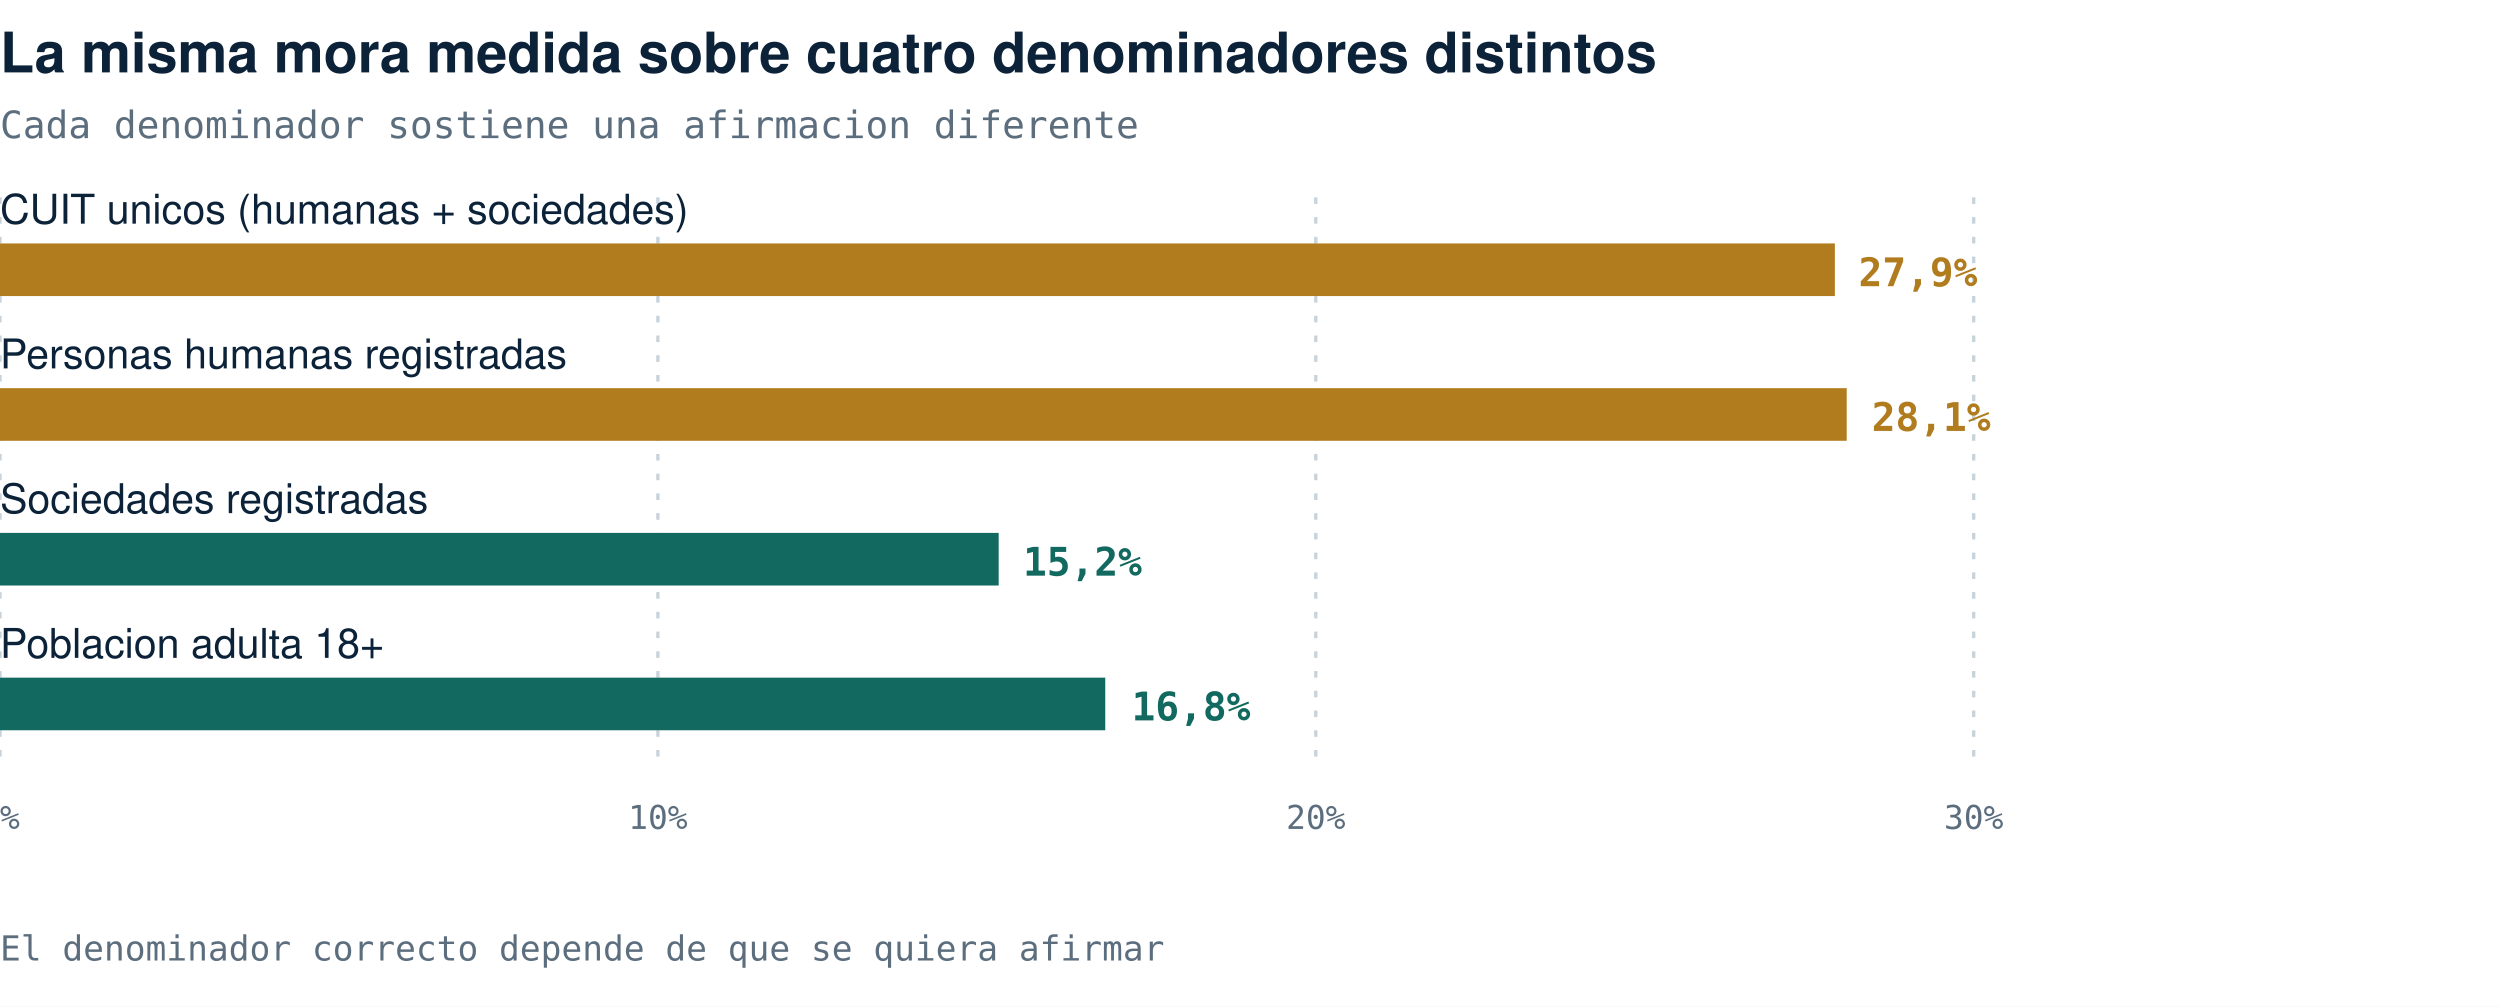
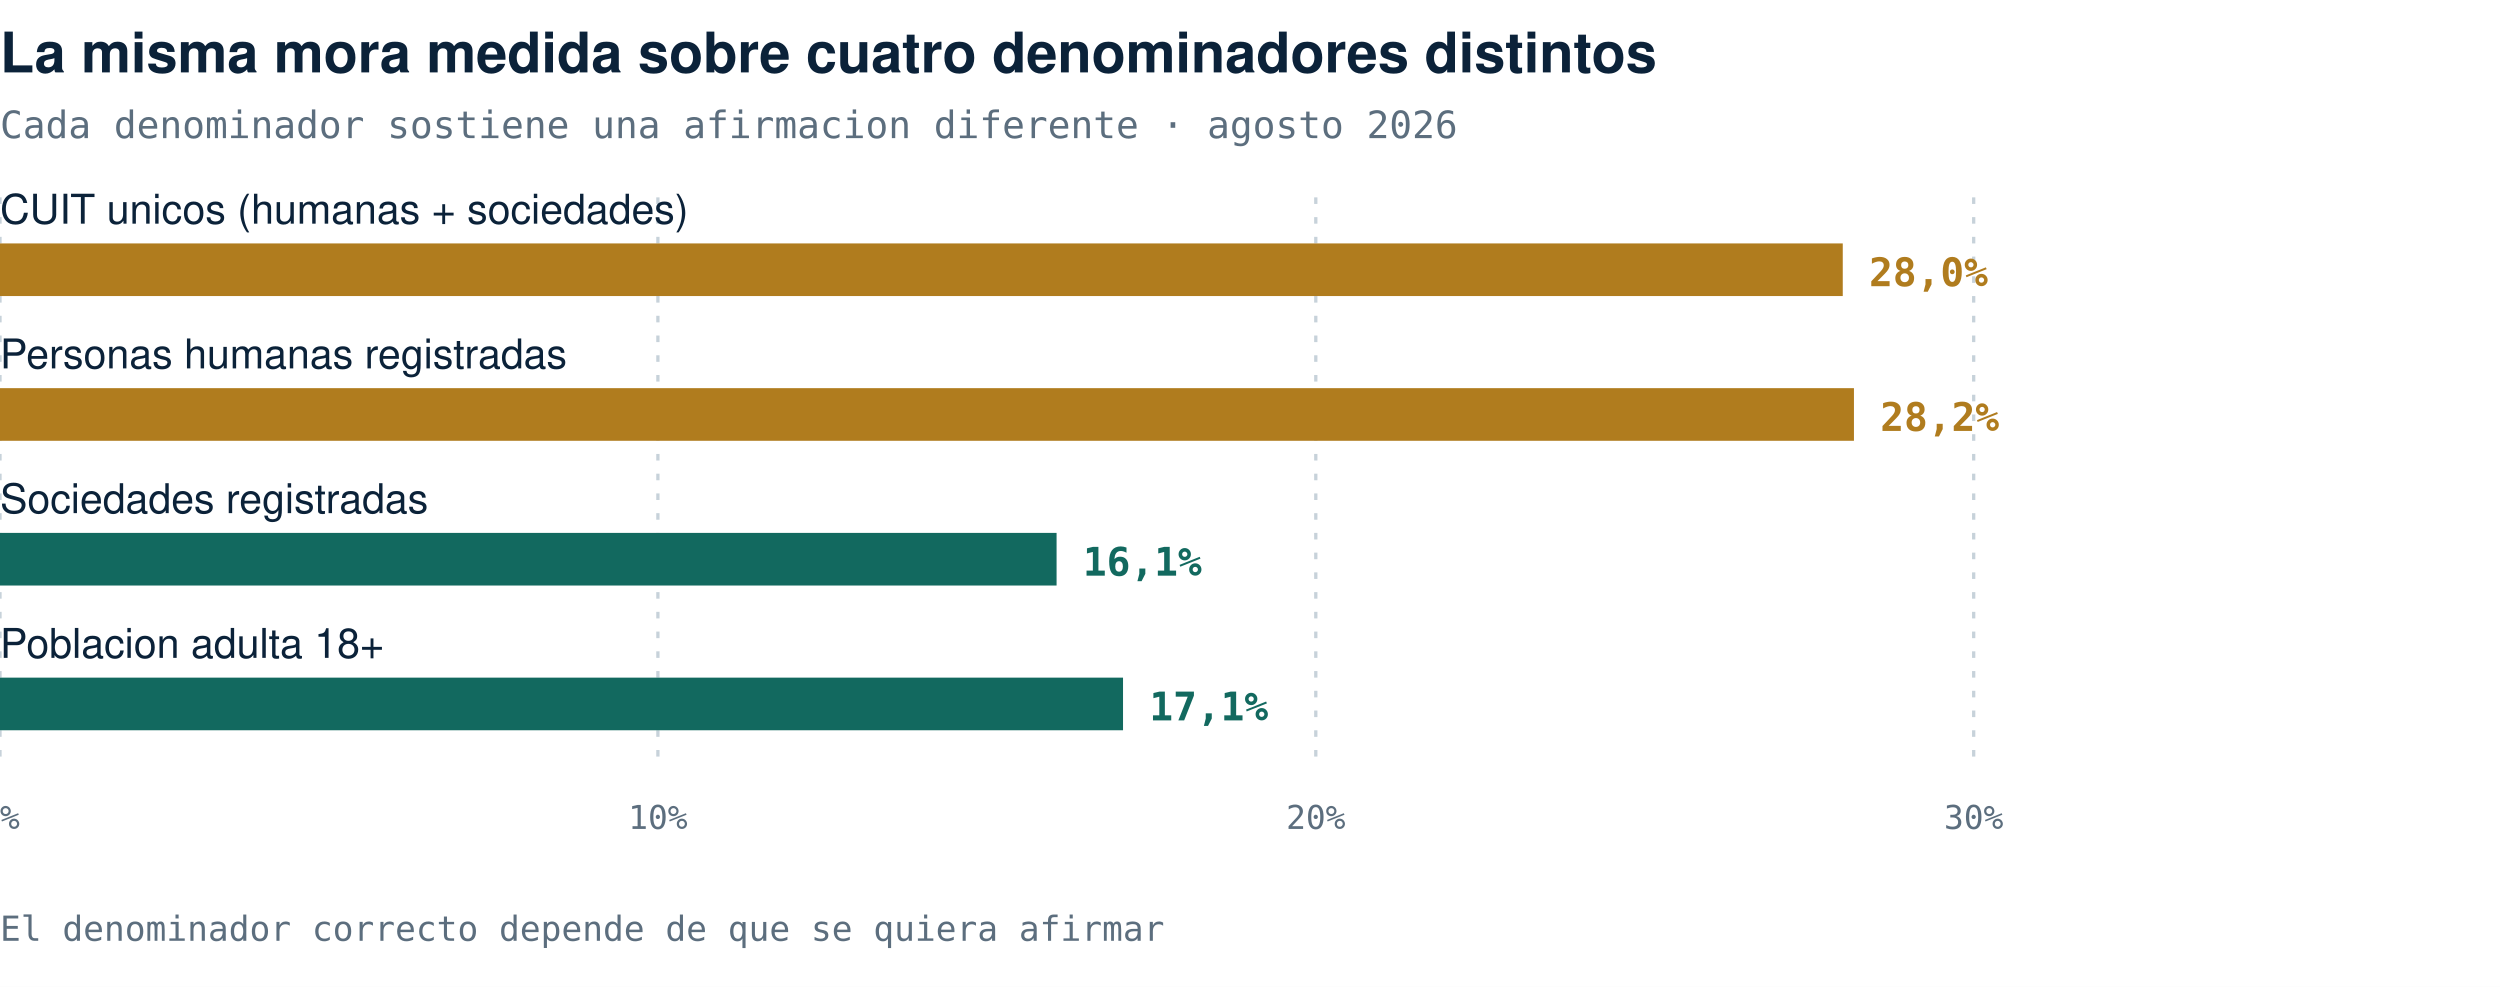
- <svg xmlns="http://www.w3.org/2000/svg" viewBox="0 0 760 306" font-family="Helvetica, Arial, sans-serif">
-   <rect width="760" height="306" fill="#FFFFFF" />
+ <svg xmlns="http://www.w3.org/2000/svg" viewBox="0 0 760 300" font-family="Helvetica, Arial, sans-serif">
+   <rect width="760" height="300" fill="#FFFFFF" />
  <text x="0" y="22" font-size="17" font-weight="700" fill="#0B2239">La misma mora medida sobre cuatro denominadores distintos</text>
-   <text x="0" y="42" font-size="11.5" fill="#5C6E7E" font-family="'IBM Plex Mono', 'DejaVu Sans Mono', monospace">Cada denominador sostiene una afirmacion diferente</text>
+   <text x="0" y="42" font-size="11.5" fill="#5C6E7E" font-family="'IBM Plex Mono', 'DejaVu Sans Mono', monospace">Cada denominador sostiene una afirmacion diferente · agosto 2026</text>
  <line x1="0" y1="60" x2="0" y2="234" stroke="#C7D2DA" stroke-width="1" stroke-dasharray="2 4" />
  <text x="0" y="252" font-size="10" fill="#5C6E7E" font-family="'IBM Plex Mono', 'DejaVu Sans Mono', monospace" text-anchor="middle">0%</text>
  <line x1="200" y1="60" x2="200" y2="234" stroke="#C7D2DA" stroke-width="1" stroke-dasharray="2 4" />
  <text x="200" y="252" font-size="10" fill="#5C6E7E" font-family="'IBM Plex Mono', 'DejaVu Sans Mono', monospace" text-anchor="middle">10%</text>
  <line x1="400" y1="60" x2="400" y2="234" stroke="#C7D2DA" stroke-width="1" stroke-dasharray="2 4" />
  <text x="400" y="252" font-size="10" fill="#5C6E7E" font-family="'IBM Plex Mono', 'DejaVu Sans Mono', monospace" text-anchor="middle">20%</text>
  <line x1="600" y1="60" x2="600" y2="234" stroke="#C7D2DA" stroke-width="1" stroke-dasharray="2 4" />
  <text x="600" y="252" font-size="10" fill="#5C6E7E" font-family="'IBM Plex Mono', 'DejaVu Sans Mono', monospace" text-anchor="middle">30%</text>
  <text x="0" y="68" font-size="12.5" font-weight="500" fill="#0B2239">CUIT unicos (humanas + sociedades)</text>
-   <rect x="0" y="74" width="557.8" height="16" fill="#B07C1E" />
-   <text x="565,8" y="87" font-size="12" font-weight="600" fill="#B07C1E" font-family="'IBM Plex Mono', 'DejaVu Sans Mono', monospace">27,9%</text>
+   <rect x="0" y="74" width="560.2" height="16" fill="#B07C1E" />
+   <text x="568.2" y="87" font-size="12" font-weight="600" fill="#B07C1E" font-family="'IBM Plex Mono', 'DejaVu Sans Mono', monospace">28,0%</text>
  <text x="0" y="112" font-size="12.5" font-weight="500" fill="#0B2239">Personas humanas registradas</text>
-   <rect x="0" y="118" width="561.4" height="16" fill="#B07C1E" />
-   <text x="569,4" y="131" font-size="12" font-weight="600" fill="#B07C1E" font-family="'IBM Plex Mono', 'DejaVu Sans Mono', monospace">28,1%</text>
+   <rect x="0" y="118" width="563.6" height="16" fill="#B07C1E" />
+   <text x="571.6" y="131" font-size="12" font-weight="600" fill="#B07C1E" font-family="'IBM Plex Mono', 'DejaVu Sans Mono', monospace">28,2%</text>
  <text x="0" y="156" font-size="12.5" font-weight="500" fill="#0B2239">Sociedades registradas</text>
-   <rect x="0" y="162" width="303.6" height="16" fill="#12695F" />
-   <text x="311,6" y="175" font-size="12" font-weight="600" fill="#12695F" font-family="'IBM Plex Mono', 'DejaVu Sans Mono', monospace">15,2%</text>
+   <rect x="0" y="162" width="321.2" height="16" fill="#12695F" />
+   <text x="329.2" y="175" font-size="12" font-weight="600" fill="#12695F" font-family="'IBM Plex Mono', 'DejaVu Sans Mono', monospace">16,1%</text>
  <text x="0" y="200" font-size="12.5" font-weight="500" fill="#0B2239">Poblacion adulta 18+</text>
-   <rect x="0" y="206" width="336.0" height="16" fill="#12695F" />
-   <text x="344,0" y="219" font-size="12" font-weight="600" fill="#12695F" font-family="'IBM Plex Mono', 'DejaVu Sans Mono', monospace">16,8%</text>
-   <text x="0" y="292" font-size="10.5" fill="#5C6E7E" font-family="'IBM Plex Mono', 'DejaVu Sans Mono', monospace">El denominador correcto depende de que se quiera afirmar</text>
+   <rect x="0" y="206" width="341.4" height="16" fill="#12695F" />
+   <text x="349.4" y="219" font-size="12" font-weight="600" fill="#12695F" font-family="'IBM Plex Mono', 'DejaVu Sans Mono', monospace">17,1%</text>
+   <text x="0" y="286" font-size="10.5" fill="#5C6E7E" font-family="'IBM Plex Mono', 'DejaVu Sans Mono', monospace">El denominador correcto depende de que se quiera afirmar</text>
</svg>
